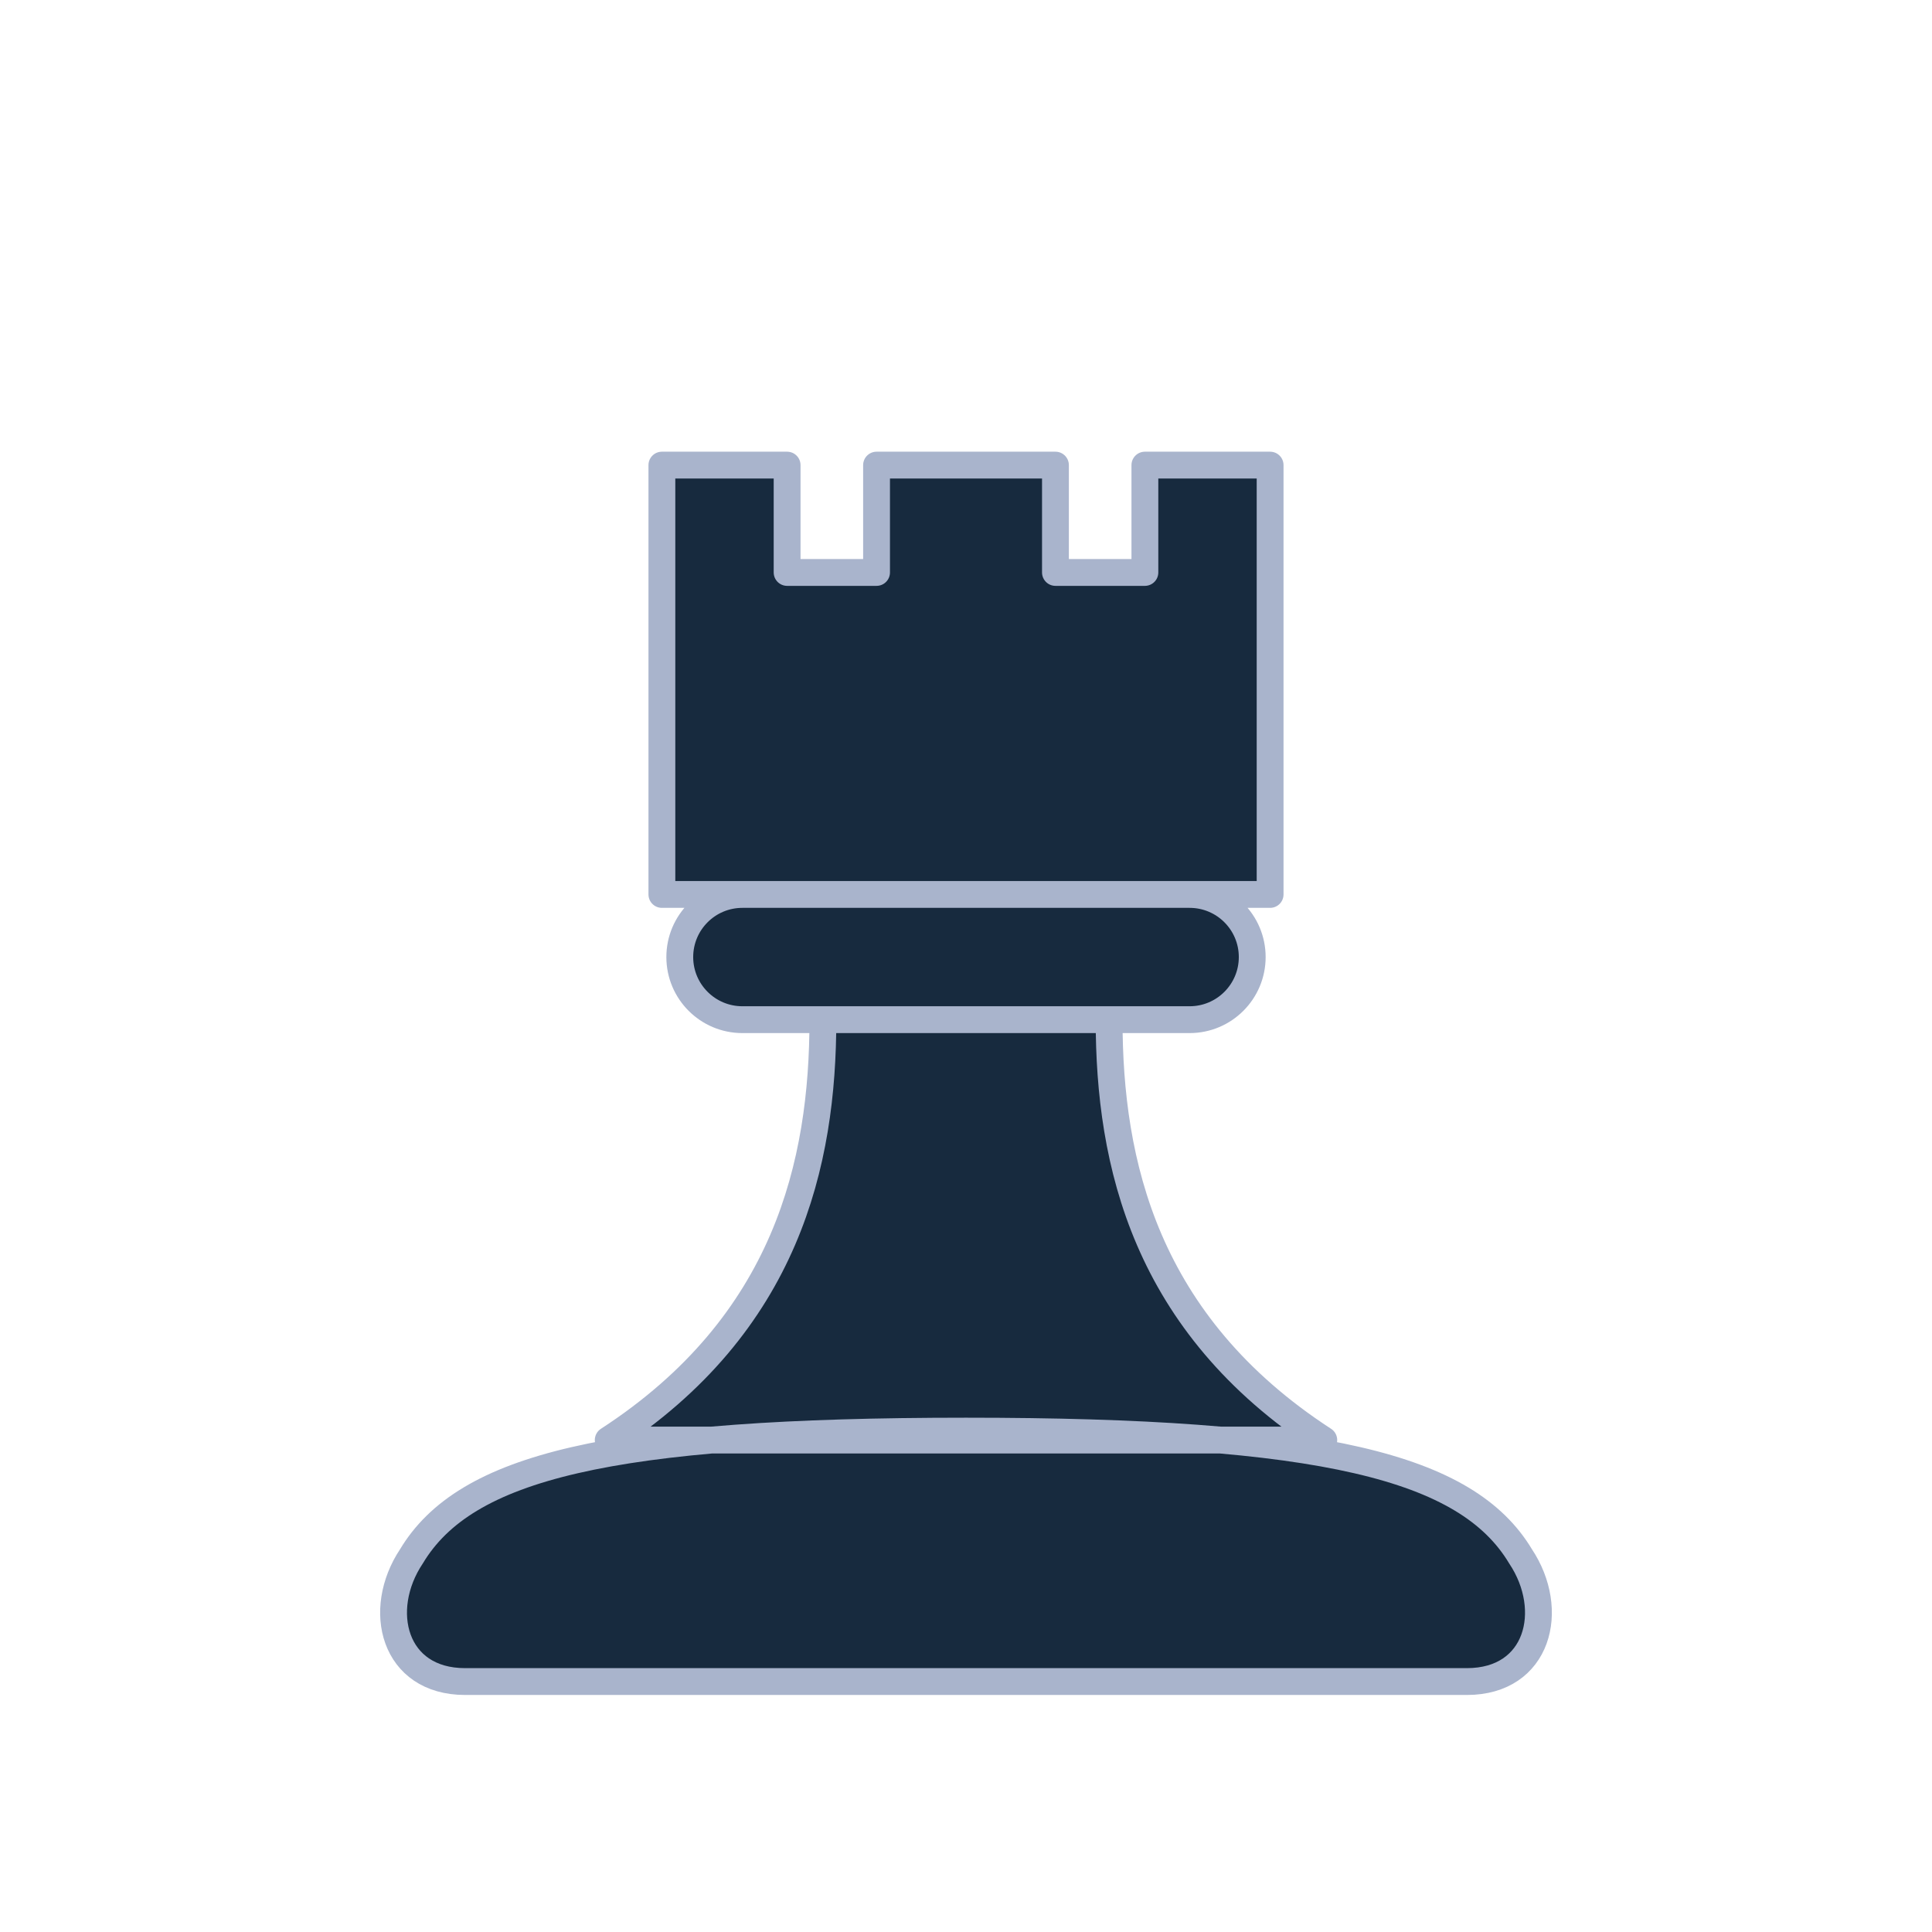
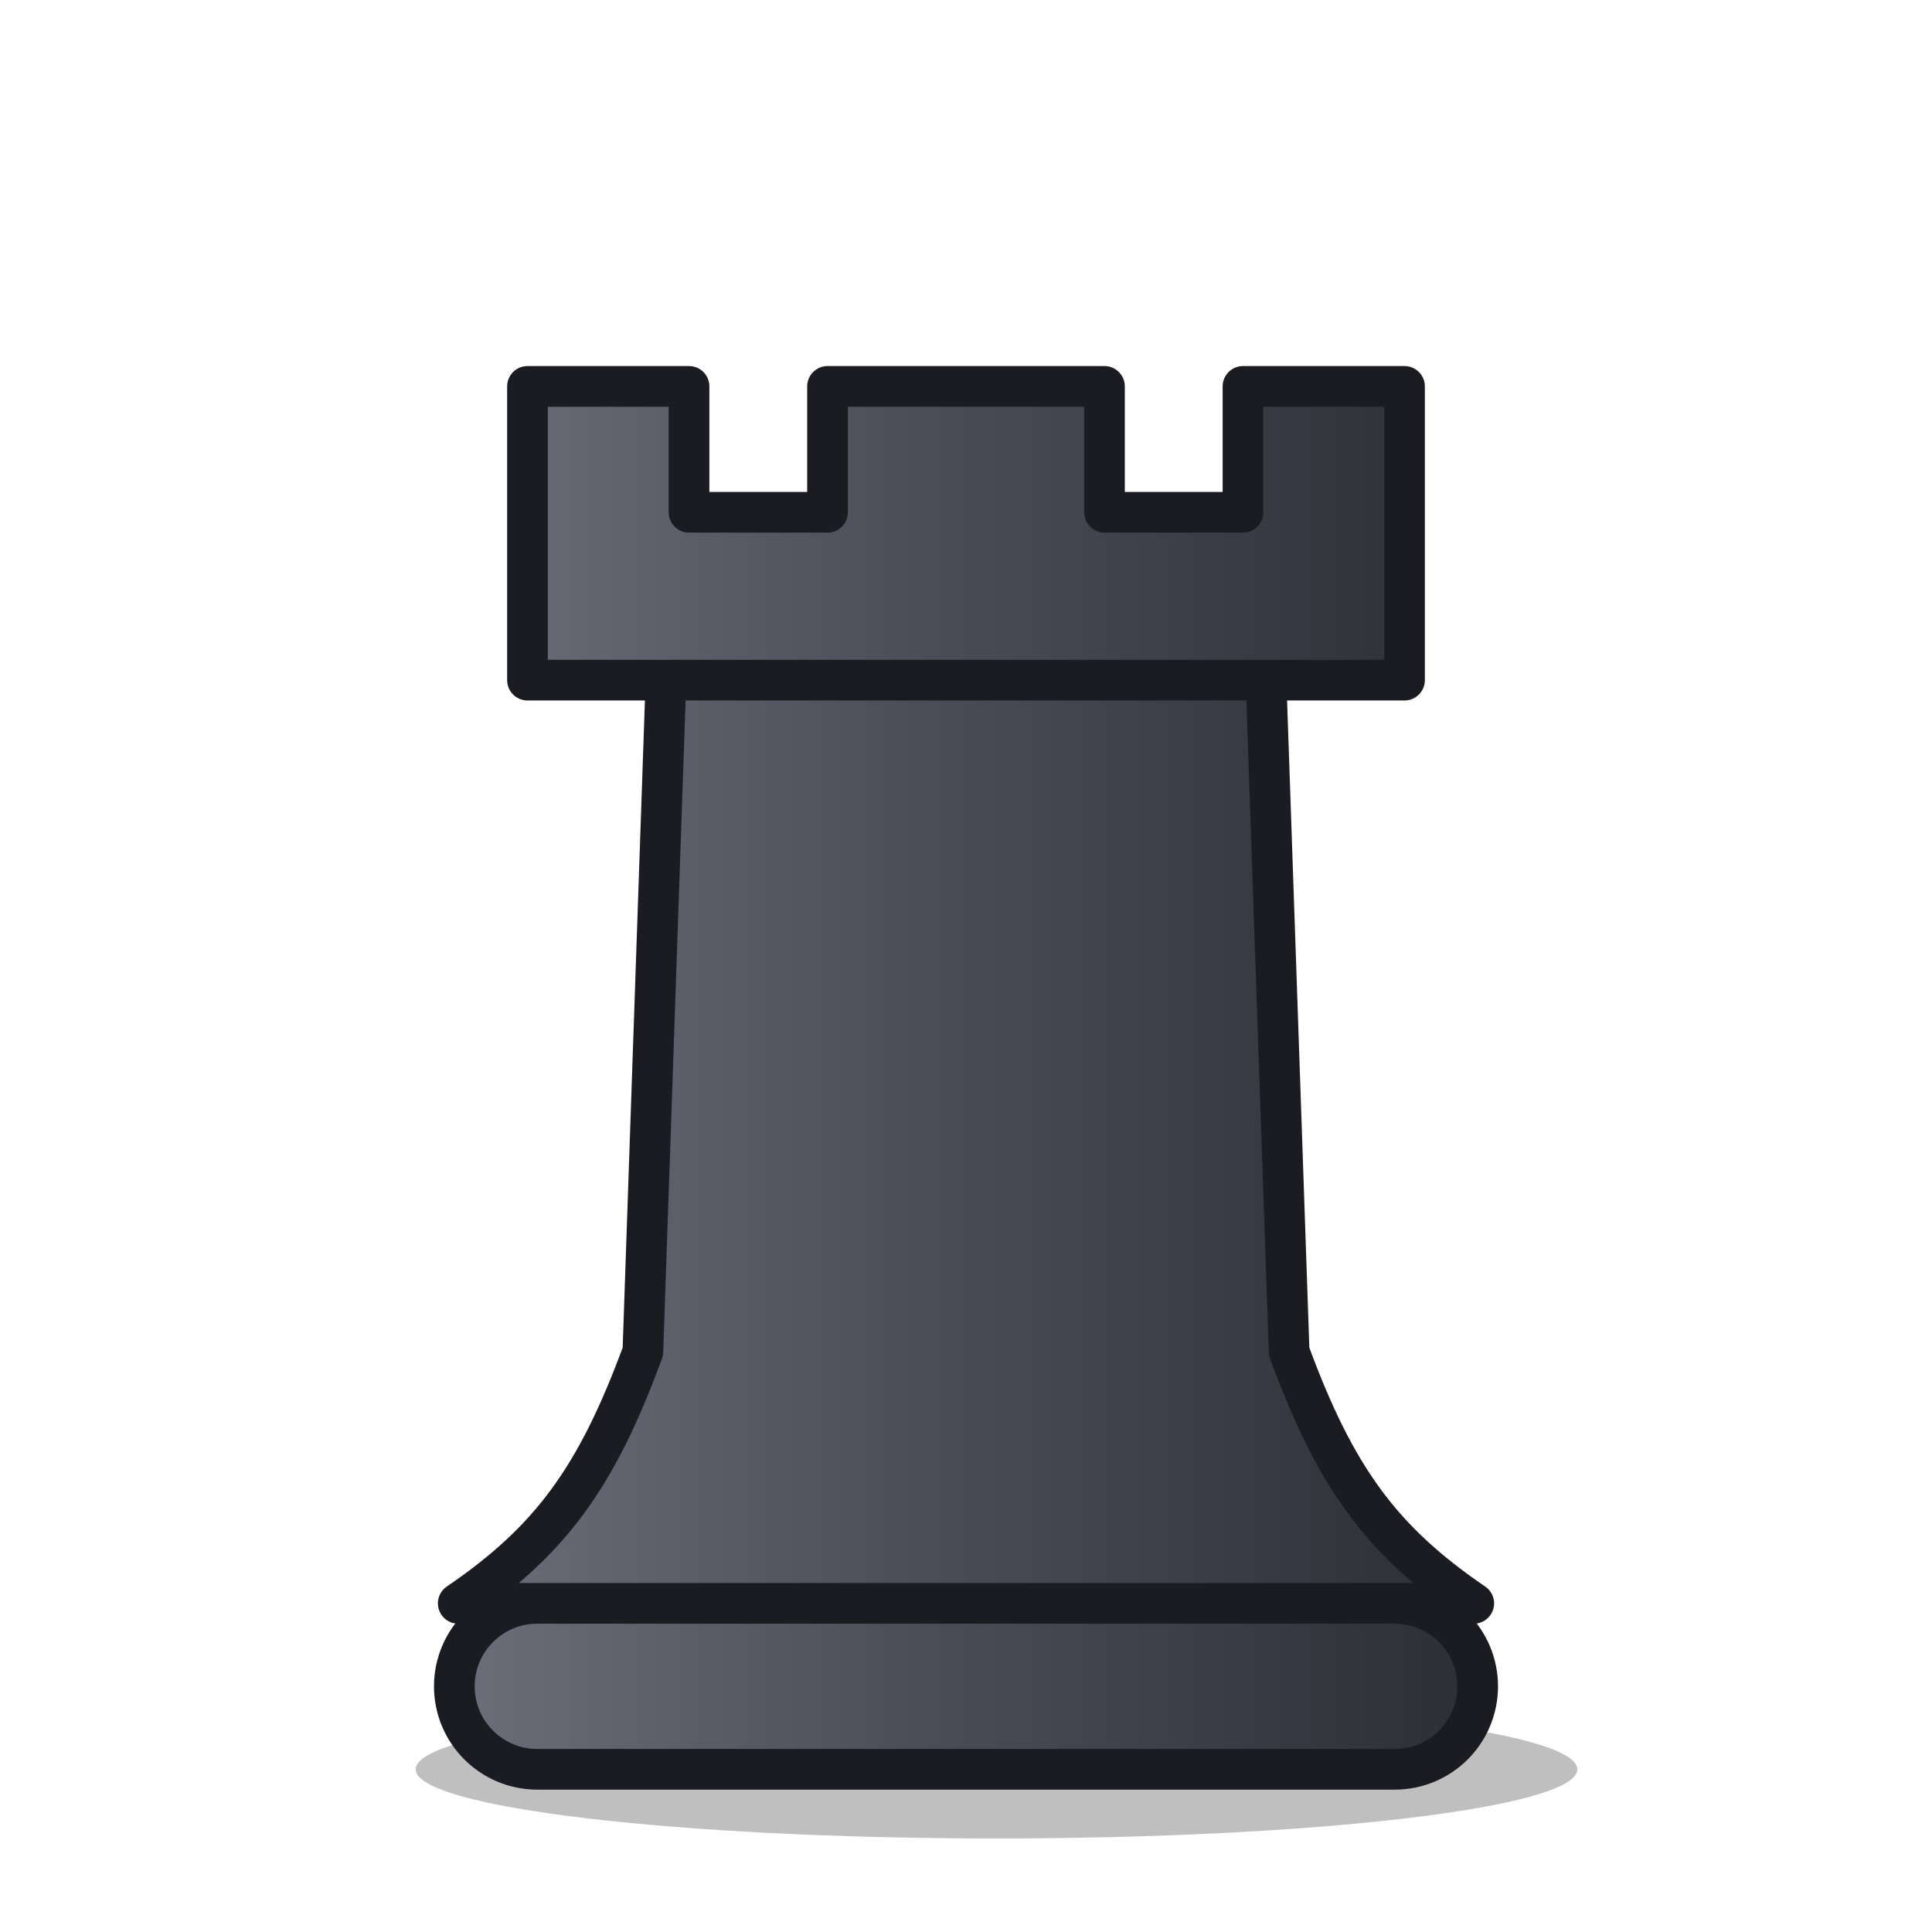
- <svg xmlns="http://www.w3.org/2000/svg" viewBox="-4 -4 108 108">
-   <path d="M33 22H40V28H45V22H55V28H60V22H67V46H33ZM37.5 46h25a3.5 3.5 0 0 1 3.5 3.5v0a3.5 3.5 0 0 1 -3.5 3.5h-25a3.5 3.5 0 0 1 -3.5 -3.5v-0a3.5 3.5 0 0 1 3.5 -3.5ZM42 53C42 61 40 70 30 76.5H70C60 70 58 61 58 53ZM22 90C18 90 17 86 19 83C22 78 30 76 50 76C70 76 78 78 81 83C83 86 82 90 78 90Z" fill="#172A3E" stroke="#A9B4CC" stroke-width="1.5" stroke-linejoin="round" />
+ <svg xmlns="http://www.w3.org/2000/svg" viewBox="0 0 190 190">
+   <defs>
+     <linearGradient id="g" x1="0" x2="1" y1="0" y2="0">
+       <stop offset="0" stop-color="#6C6F79" />
+       <stop offset="0.45" stop-color="#4B4E58" />
+       <stop offset="1" stop-color="#2C2E35" />
+     </linearGradient>
+   </defs>
+   <path d="M40.88 174a57.12 6.8 0 1 0 114.24 0a57.12 6.8 0 1 0 -114.24 0Z" fill="#000000" opacity="0.25" />
+   <path d="M51.874 38H67.762V50.381H81.381V38H108.619V50.381H122.238V38H138.126V66.888H51.874ZM65.493 66.888H124.507L126.777 132.919C131.317 145.299 135.856 151.49 144.935 157.68H45.065C54.144 151.49 58.683 145.299 63.223 132.919ZM52.84 157.68h84.32a8.16 8.16 0 0 1 8.16 8.16v0a8.16 8.16 0 0 1 -8.16 8.16h-84.32a8.16 8.16 0 0 1 -8.16 -8.16v-0a8.16 8.16 0 0 1 8.16 -8.16Z" fill="url(#g)" stroke="#1B1C21" stroke-width="4" stroke-linejoin="round" />
</svg>
